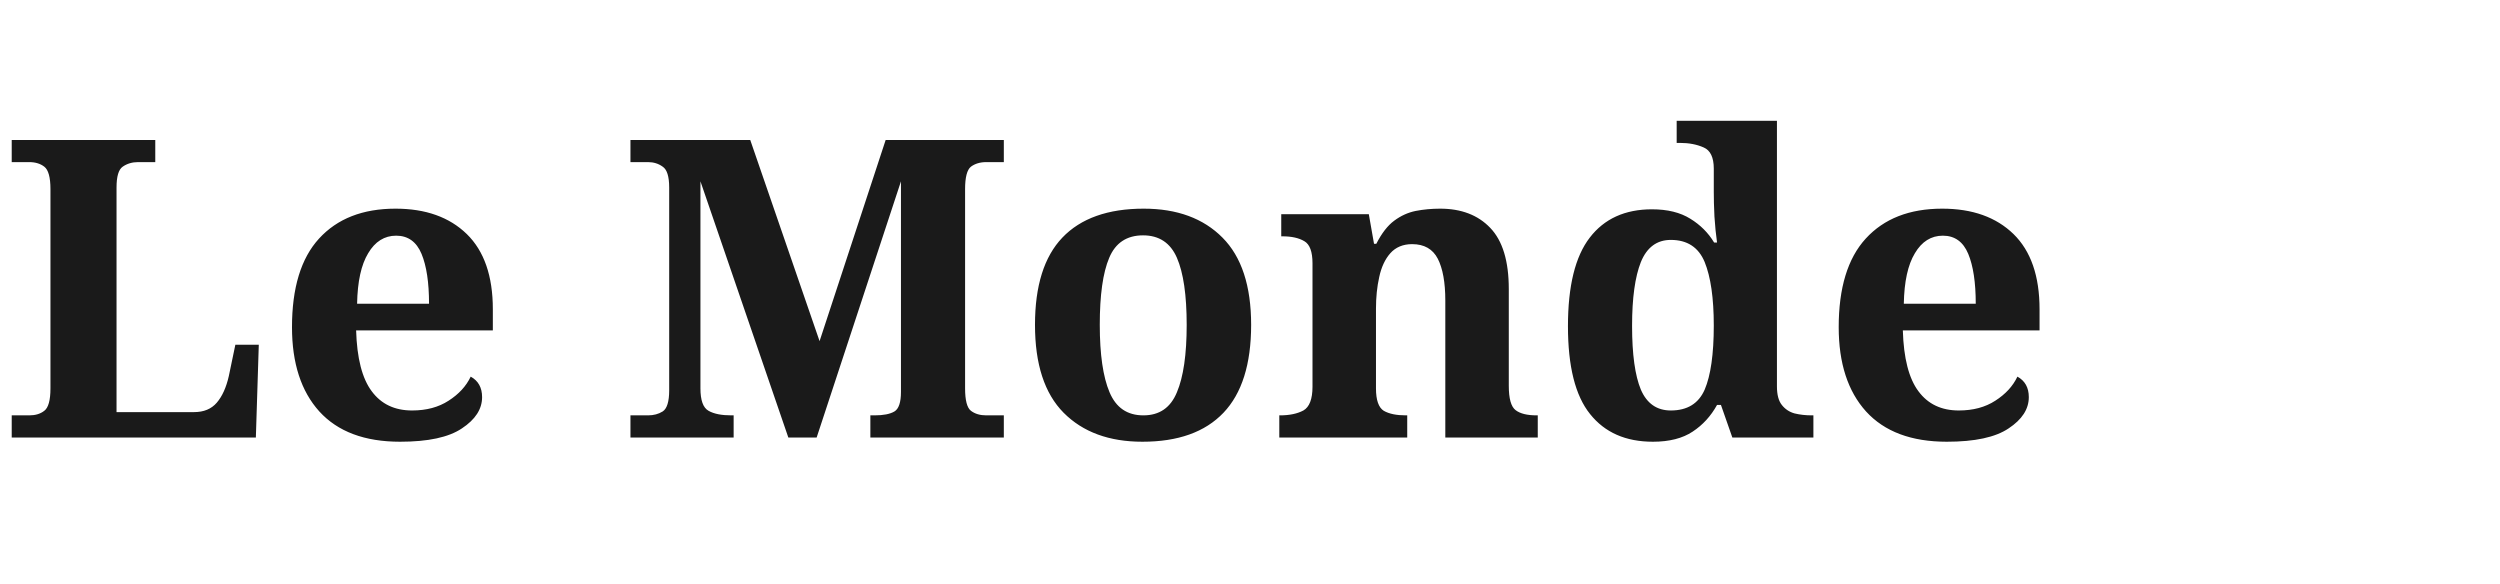
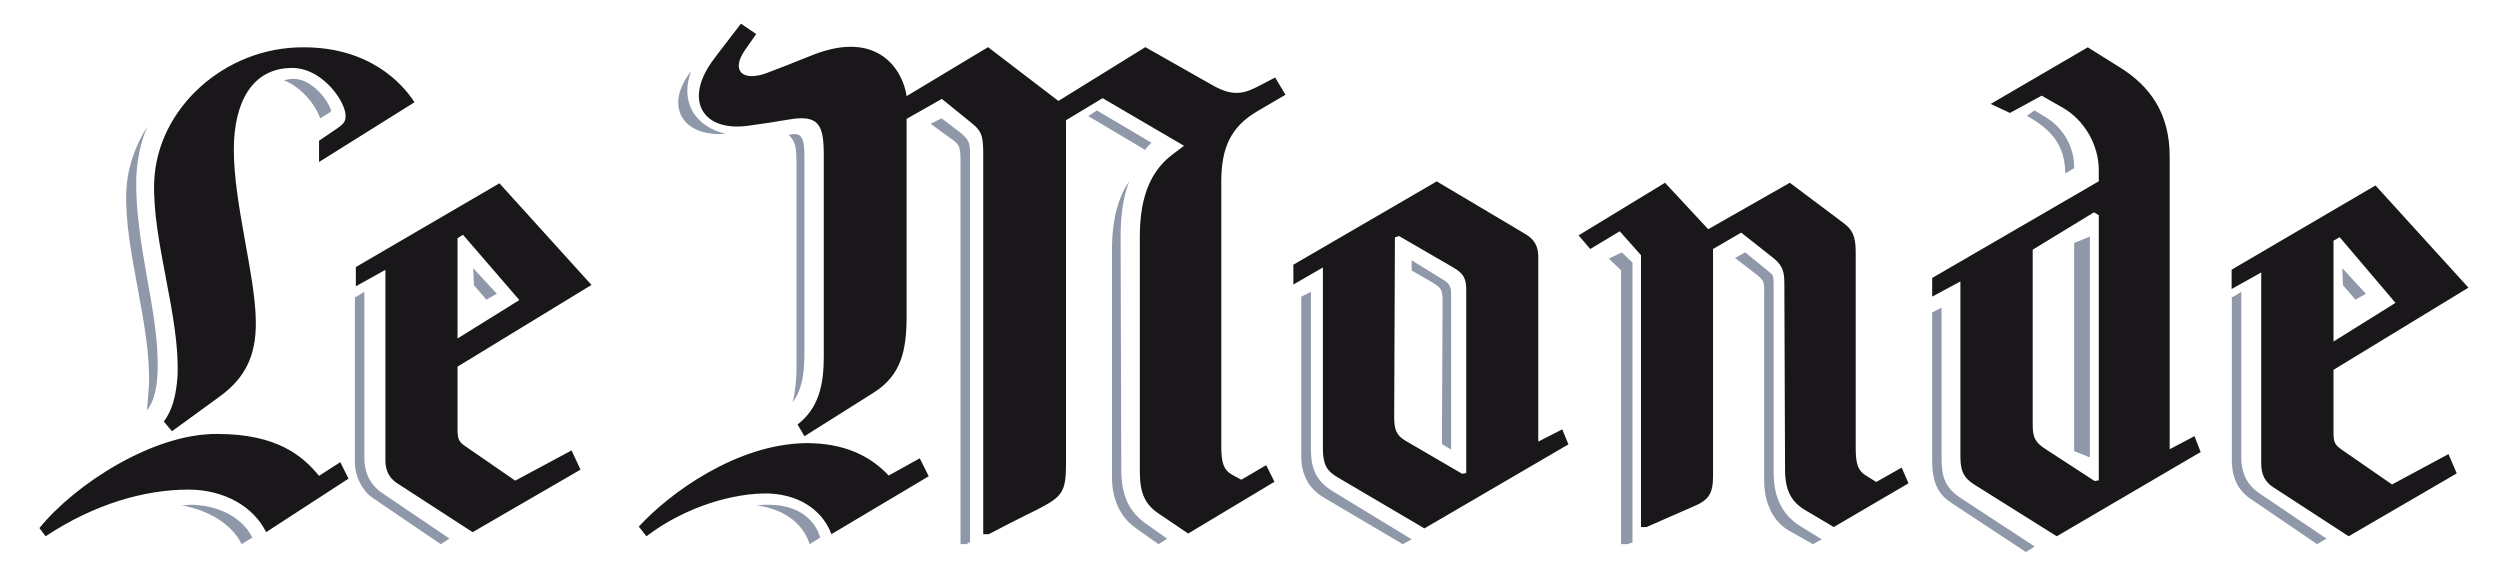
- <svg xmlns="http://www.w3.org/2000/svg" width="120" height="28" viewBox="0 0 120 28">
-   <text x="0" y="21" font-family="Georgia,serif" font-weight="bold" font-size="20" fill="#1a1a1a">Le Monde</text>
+ <svg xmlns="http://www.w3.org/2000/svg" width="317" height="73">
+   <g fill="none" fill-rule="evenodd">
+     <path d="M42 14.105C41.737 12.86 39.614 10 37.235 10c-.533 0-.884.09-1.235.183 2.293.893 4.057 3.205 4.59 4.817l1.321-.803v-.092H42zm15 54.191l-8.571-5.803c-1.031-.698-2.23-2.017-2.23-4.478V37l-.858.53-.341.176v20.921c0 1.76.94 3.605 2.223 4.484L55.886 69 57 68.296zm-37.024-21.08c.168-3.565-.586-7.914-1.346-12.09-.76-4.26-1.439-8.61-1.353-12.431.086-2.346.508-4.607 1.435-6.695-1.602 2.52-2.612 5.388-2.699 8.433-.252 7.392 3.206 17.04 2.866 24.524A115.83 115.83 0 0 1 18.63 52l.166-.176c.677-.958 1.098-2.433 1.18-4.608M32 68.17C30.714 65.58 27.632 64 24.03 64c-.346.08-.689.08-1.03.08 3.516.587 6.514 2.502 7.631 4.92L32 68.169zm31-30.92L60 34l.091 2.165L61.674 38zM145.192 19L138 14.723l1.08-.723 6.92 4.093c-.27.271-.54.542-.808.907m1.71 50l-2.952-2.082c-1.94-1.385-2.95-3.725-2.95-6.323V31.661c0-3.985.845-6.758 2.191-8.661-.758 1.903-1.096 4.243-1.096 6.93l.083 29.623c0 3.206.93 5.286 3.123 6.845l2.699 1.91-1.097.692zM123 68.736s-.278.175-.462.264h-.74V20.634c0-2.339-.185-2.339-1.666-3.382L118 15.692l1.393-.692c1.11.864 2.778 2.08 2.778 2.168.648.605.829.95.829 2.338v49.315-.085zM87.647 9c-.738 1.93-.646 3.774.278 5.285.836 1.34 2.313 2.264 4.075 2.685-5.461.417-7.863-3.523-4.353-7.97m12.855 42c.355-1.379.5-2.93.5-4.565V21.38c0-3.012-.145-3.353-1.002-4.3h.145c1.212-.26 1.855 0 1.855 2.579v25.141c0 2.928-.426 4.822-1.498 6.201m2.148 18c-.715-2.366-2.876-4.367-6.65-4.914C96.543 64 97.08 64 97.622 64c4.668.086 6.018 2.996 6.289 3.907l.089.27-1.35.823zM231 68.386l-2.575-1.573c-2.323-1.404-3.527-3.586-3.527-6.911V36.199c0-1.398-.083-1.31-.603-1.749 0 0-1.804-1.488-3.008-2.45l-1.287.705 2.49 1.92c1.378 1.047 1.207 1.135 1.207 3.236v23.001c0 3.149 1.288 5.335 3.092 6.39L229.883 69l1.117-.614zm-24 .434V33.306L205.656 32l-1.656.787 1.55 1.482V69h.835c.204-.09.514-.18.514-.18H207zm-28-.435l-9.998-6.087c-2.002-1.233-2.78-2.73-2.78-5.376V37l-.87.441-.352.175v20.276c0 2.381 1.042 4.14 2.871 5.203L177.866 69l1.134-.615zM184 57V37.245c0-1.04-.33-1.39-1.084-1.82L179 33v1.3l2.25 1.297c1.666.952 1.666 1.127 1.666 2.95l-.08 17.76L184 57zm79-35.678v-.255c0-2.384-1.378-4.85-3.492-6.13-.81-.512-1.536-.937-1.536-.937l-.972.683.564.336c2.756 1.623 4.305 3.664 4.305 6.981l1.131-.678zm32 46.974l-8.594-5.803c-1.018-.698-2.212-2.017-2.212-4.478V37l-.852.53-.342.176V58.36c0 2.288.855 3.872 2.298 4.84l8.508 5.8 1.194-.704zm-37 .997l-9.18-6.007c-2.202-1.408-2.63-2.736-2.63-5.302V39l-.681.356-.509.262v18.81c0 3.008.936 4.333 2.379 5.302l9.513 6.27 1.108-.707zm42-32.044L297 34l.089 2.165L298.674 38zM265 58V30l-2 .798v26.404z" fill="#8F98A9" />
+     <path d="M44.192 60.691L43.15 58.6l-2.696 1.738c-2.001-2.441-5.227-5.313-12.89-5.313C19.462 54.939 9.529 61.38 5 66.955L5.785 68c6.181-4.095 12.544-5.918 18.119-5.918 4.53 0 8.274 2.176 9.84 5.396l10.448-6.787zm8.368-47.727C50.99 10.526 46.81 6 38.534 6 28.607 5.915 19.9 13.663 19.55 23.069c-.264 7.489 3.309 17.154 2.958 24.643-.171 2.527-.698 4.355-1.739 5.745l1.041 1.223 6.1-4.44c2.964-2.185 4.617-4.881 4.529-9.58-.087-5.836-2.789-14.805-2.789-21.682 0-5.924 2.267-10.365 7.406-10.365 3.485 0 6.272 3.57 6.705 5.573.178.955 0 1.392-.87 2.001l-2.437 1.66v2.696l12.107-7.58zM75 36.13L63.328 23.242 45.12 33.863v2.438l3.747-2.086v24.122c0 1.39.524 2.262 1.393 2.874l9.67 6.267 13.678-7.927-1.133-2.438-7.144 3.832-6.444-4.443c-.785-.518-.872-1.042-.872-2.175V46.49L75 36.13zm-9.147 1.916l-7.838 4.875V30.206l.697-.433 7.141 8.273zm39.567 29.69c-.876-2.454-3.411-4.988-7.964-5.162-4.292-.088-10.418 1.577-15.49 5.426L81 66.773c3.678-4.025 12.255-10.495 21.266-10.586 4.73 0 8.054 1.577 10.417 4.113l3.941-2.188 1.138 2.277-12.342 7.347zm53.997-53.625c-3.419 2.01-4.557 4.726-4.557 8.925v33.499c0 2.105.266 3.062 1.402 3.678l1.139.615 3.15-1.844 1.052 2.106-10.942 6.562-3.76-2.541c-1.669-1.136-2.371-2.537-2.371-5.25V29.945c0-5.596 1.756-8.575 4.206-10.408l1.401-1.05-10.327-6.039-4.639 2.797v43.566c0 3.674-.525 4.2-3.768 5.86 0 0-2.531 1.227-6.026 3.064h-.703V19.45c0-2.36-.266-2.889-1.579-3.937l-3.672-2.973-4.465 2.534v25.022c0 4.37-.7 7.52-4.2 9.705l-8.75 5.512-.88-1.485c2.716-2.103 3.327-5.08 3.327-8.577V19.71c0-3.762-.52-5.248-4.463-4.548-1.486.26-3.762.611-5.162.786-5.778.789-8.23-3.324-4.29-8.484 0 0 .964-1.313 3.413-4.465l1.93 1.316-1.405 2.011c-1.836 2.629-.349 4.028 2.63 2.974 1.398-.526 4.11-1.572 6.035-2.364 8.311-3.233 11.377 2.103 11.815 5.252l10.329-6.21 8.92 6.82 11.025-6.82 8.492 4.813c2.886 1.657 4.287.958 6.301-.093l1.664-.873L163 12.014l-3.583 2.097zm39.462 42.235l-.784-1.905-3.043 1.556v-23.47c0-1.207-.432-2.163-1.65-2.86L182.18 23 164 33.565v2.514l3.744-2.165v22.951c0 2.076.516 2.859 1.827 3.637L180.615 67l18.264-10.654zM242 61.283l-.869-1.993-3.221 1.823-1.125-.696c-1.218-.693-1.481-1.563-1.481-3.64V31.922c0-1.994-.434-2.856-1.655-3.724l-6.698-5.025-10.35 5.893-5.477-5.893-10.96 6.672 1.48 1.728 3.738-2.246 2.696 3.029V66.83h.696c4.35-1.913 5.741-2.516 5.741-2.516 2.087-.868 2.698-1.56 2.698-3.982v-28.76l3.569-2.076 4.174 3.293c1.127.95 1.3 1.73 1.3 3.2l.088 23.562c0 2.595.784 4.069 2.52 5.109l3.657 2.17L242 61.283zm-56.082-1.297l-.519.087-7.136-4.16c-1.213-.693-1.48-1.472-1.48-3.034l.092-22.777.518-.175 6.874 3.987c1.388.78 1.651 1.473 1.651 2.943v23.129zm80.207.922l-.524.088-6.199-4.034c-1.218-.785-1.655-1.4-1.655-2.971V31.66l7.766-4.735.612.352v33.63zm12.918-3.591l-.783-2.015-3.145 1.66V19.837c0-5.429-2.442-8.929-6.457-11.383L264.731 6l-12.312 7.179 2.444 1.141 4.02-2.188 2.613 1.487c2.795 1.577 4.629 4.733 4.629 7.97v1.398L245 35.246v2.367l3.578-1.927V57.93c0 1.922.523 2.714 1.745 3.501L260.798 68l18.245-10.683zM313 36.475l-11.787-12.96-18.243 10.68v2.452l3.753-2.098v24.258c0 1.398.524 2.275 1.396 2.89L297.811 68l13.702-7.972-1.043-2.451-7.16 3.854-6.461-4.47c-.875-.61-.96-1.047-.96-2.185v-7.882L313 36.475zm-9.253 1.927l-7.857 4.903V30.518l.787-.436 7.07 8.32z" fill="#1A171B" />
+   </g>
</svg>
